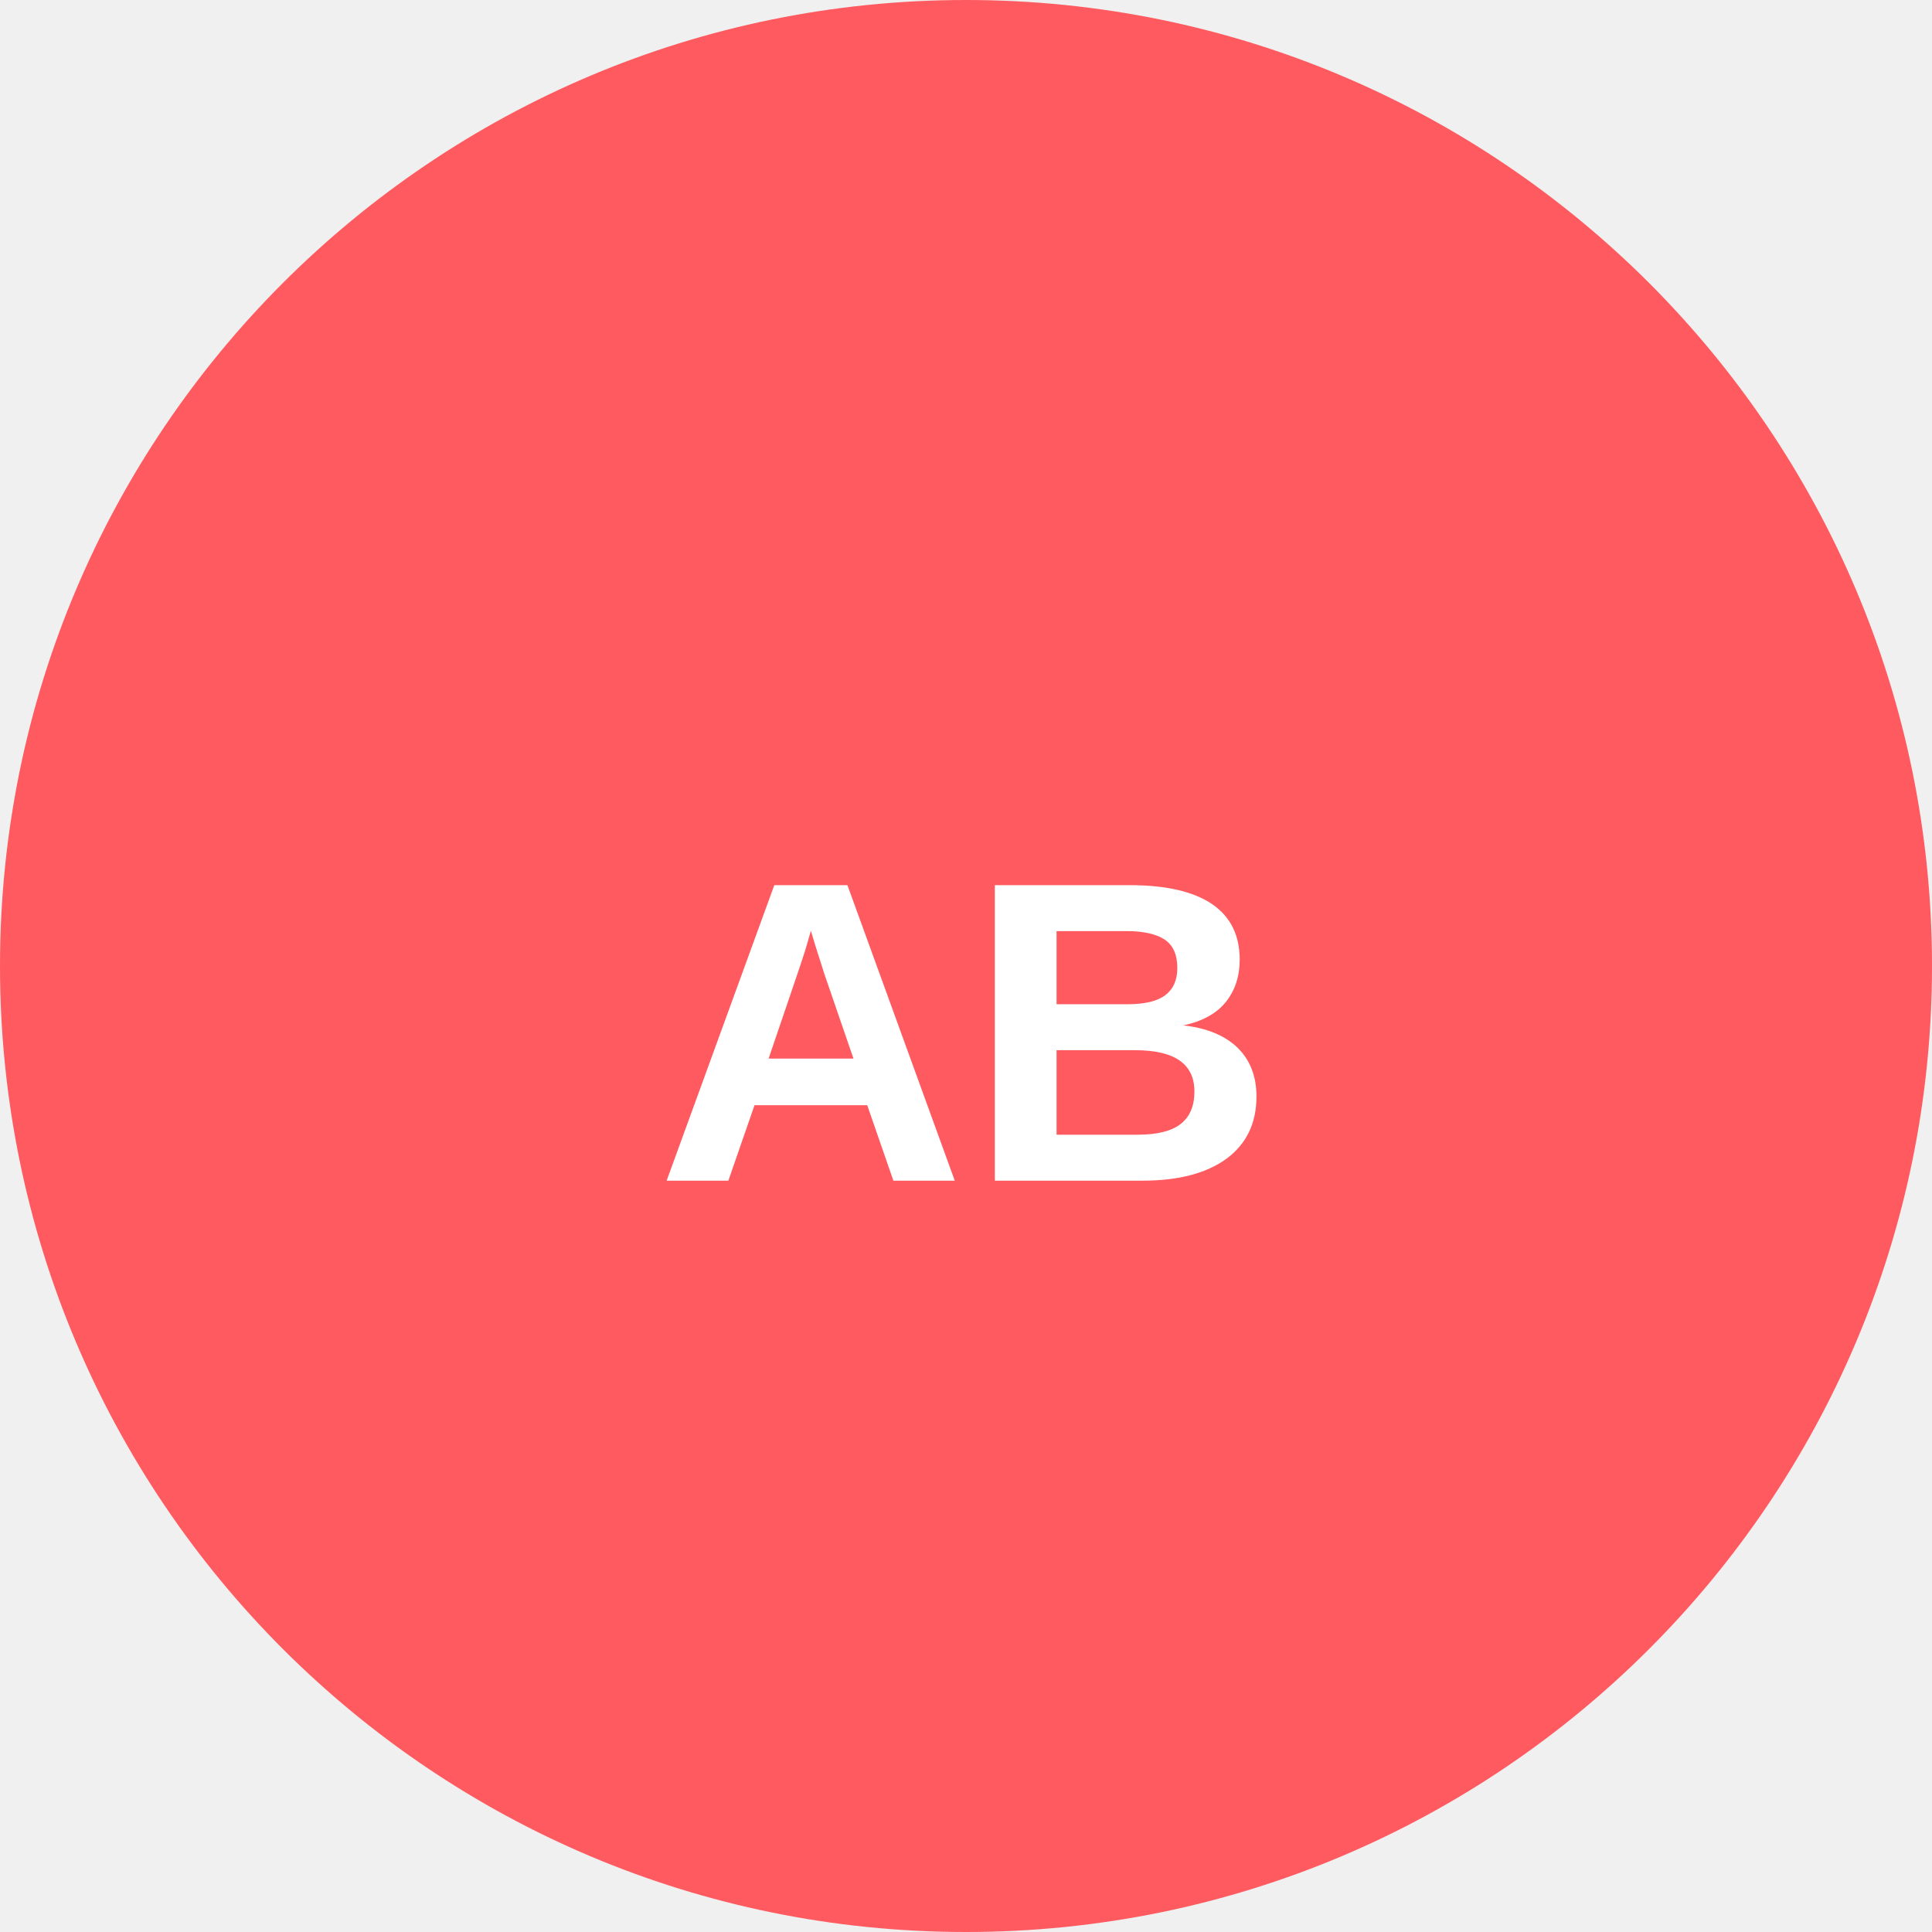
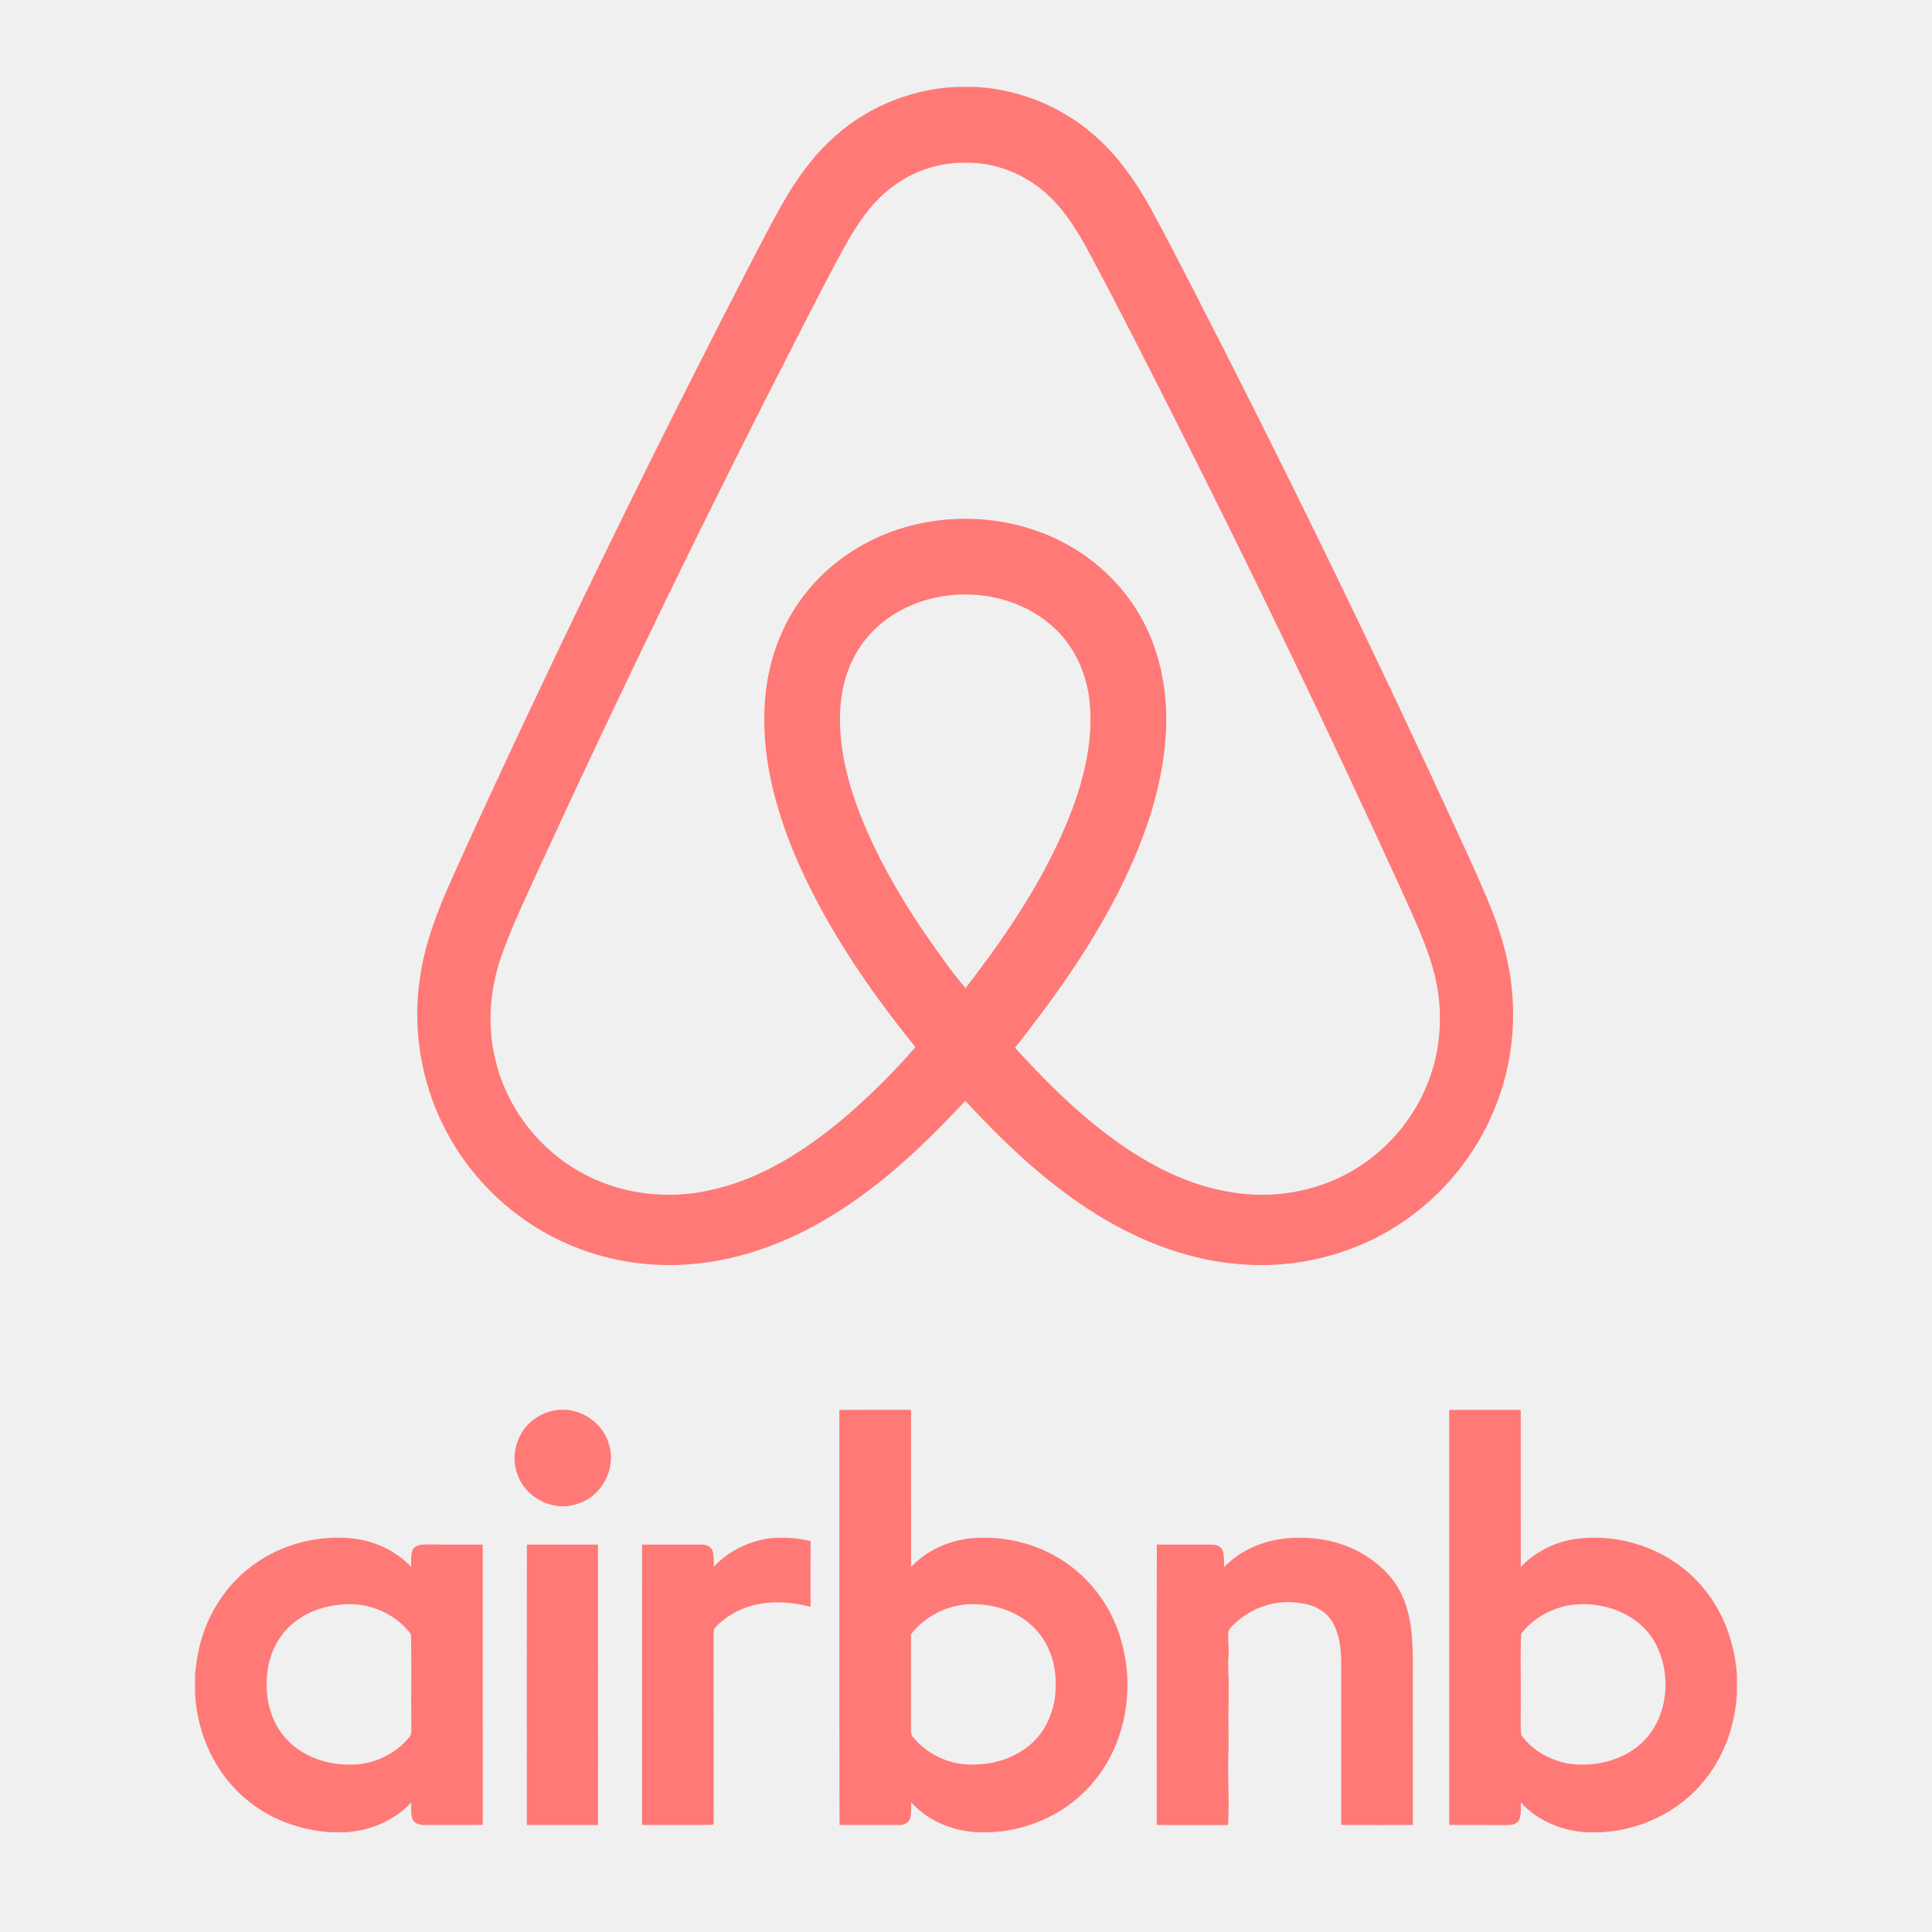
- <svg xmlns="http://www.w3.org/2000/svg" width="90" height="90" viewBox="0 0 90 90" fill="none">
-   <circle cx="45" cy="45" r="45" fill="#FF5A5F" />
-   <text x="45" y="55" text-anchor="middle" fill="white" font-family="Arial, sans-serif" font-size="20" font-weight="bold">AB</text>
+ <svg xmlns="http://www.w3.org/2000/svg" width="800px" height="800px" viewBox="0 0 200 200">
+   <g fill="#ff7977">
+     <path d="M156.633 104.602c-.039-3.504-.859-6.964-2.137-10.214-.986-2.516-2.131-4.966-3.249-7.425a1407.959 1407.959 0 0 0-28.003-57.54c-1.374-2.65-2.719-5.316-4.17-7.925-1.426-2.545-3.086-4.995-5.235-6.987-3.429-3.269-8.03-5.218-12.752-5.512h-2.174c-4.861.24-9.606 2.28-13.094 5.68-2.07 1.961-3.672 4.352-5.06 6.826-1.432 2.566-2.758 5.19-4.106 7.798a1418.216 1418.216 0 0 0-19.084 38.464c-3.676 7.73-7.321 15.473-10.827 23.279-1.454 3.252-2.769 6.615-3.264 10.165-.917 5.994.398 12.285 3.6 17.432 2.76 4.471 6.903 8.074 11.732 10.155a26.434 26.434 0 0 0 11.983 2.121c5.483-.291 10.77-2.261 15.409-5.136 5.175-3.176 9.601-7.4 13.722-11.822 3.832 4.13 7.933 8.071 12.667 11.16 4.572 3.008 9.785 5.186 15.268 5.704 5.955.622 12.125-.854 17.123-4.169a26.096 26.096 0 0 0 9.814-12.059 25.814 25.814 0 0 0 1.837-9.995zm-56.684-2.312c-1.495-1.76-2.812-3.664-4.135-5.554-2.226-3.265-4.25-6.678-5.878-10.284-1.334-2.992-2.405-6.133-2.823-9.395-.305-2.588-.232-5.288.718-7.745.85-2.304 2.484-4.3 4.554-5.619 4.932-3.183 11.962-2.839 16.431 1.022 2.262 1.927 3.613 4.776 3.953 7.704.445 3.892-.44 7.801-1.799 11.431-2.566 6.736-6.628 12.774-11.021 18.44zm48.393 8.255c-1.318 4.549-4.486 8.523-8.631 10.816-3.674 2.055-8.059 2.759-12.201 2.067-5.275-.821-10.008-3.62-14.109-6.924-3.014-2.422-5.728-5.19-8.328-8.043 4.105-5.192 7.972-10.624 10.926-16.562 2.578-5.2 4.537-10.834 4.723-16.681.105-3.71-.593-7.488-2.326-10.791-2.269-4.413-6.334-7.803-10.994-9.443-4.353-1.555-9.192-1.694-13.633-.428-4.188 1.185-8.013 3.702-10.634 7.191-2.307 3.042-3.622 6.782-3.927 10.575-.469 5.463.9 10.913 2.971 15.935 3.079 7.338 7.598 13.98 12.589 20.141a68.79 68.79 0 0 1-7.306 7.26c-4.052 3.429-8.688 6.414-13.94 7.55-4.246.953-8.827.479-12.721-1.491-4.561-2.273-8.063-6.554-9.384-11.475-1.01-3.615-.786-7.518.415-11.059.999-2.93 2.354-5.722 3.622-8.541a1408.352 1408.352 0 0 1 27.689-56.927c1.44-2.793 2.858-5.599 4.382-8.346 1.244-2.213 2.691-4.386 4.736-5.94a12.244 12.244 0 0 1 7.749-2.583c2.88-.034 5.743 1.027 7.946 2.878 2.176 1.807 3.646 4.279 4.966 6.743 2.984 5.605 5.85 11.275 8.717 16.939a1379.995 1379.995 0 0 1 23.582 49.054c1.139 2.564 2.358 5.108 3.125 7.814.937 3.337.968 6.941-.004 10.271zM57.249 146.038c2.464-.558 5.156 1.067 5.796 3.513.795 2.503-.785 5.413-3.301 6.137-2.458.864-5.377-.638-6.191-3.092-.772-2.068.054-4.564 1.888-5.787a5.09 5.09 0 0 1 1.808-.771zM73.891 162.195c1.484-1.613 3.575-2.624 5.729-2.946a13.452 13.452 0 0 1 4.295.272c-.018 2.271-.004 4.539-.008 6.811-2.209-.571-4.601-.689-6.769.109a8.062 8.062 0 0 0-3.1 2.037c-.186.159-.141.416-.158.637.013 6.345-.01 12.691.009 19.035-.022.244.037.519-.071.748-2.45.057-4.903.011-7.354.02.001-9.673-.008-19.348.006-29.021 2.064.009 4.129-.008 6.194.004.454-.026.938.207 1.104.65.163.53.111 1.095.123 1.644zM126.719 162.221c1.961-2.029 4.803-3.027 7.592-3.033 2.947-.074 5.967.797 8.244 2.709a8.97 8.97 0 0 1 3.115 4.687c.648 2.261.59 4.636.582 6.965.002 5.124 0 10.249.002 15.374-2.471-.004-4.941.016-7.412-.011.002-5.121 0-10.242.002-15.365 0-1.903.09-3.956-.922-5.651-.705-1.216-2.1-1.822-3.445-1.963-2.562-.41-5.238.609-7.004 2.477-.188.188-.349.426-.328.71-.024.792.096 1.587.028 2.38-.097 1.077.054 2.154.019 3.234a214.498 214.498 0 0 0-.008 6.109c-.14 2.693.104 5.395-.057 8.085-2.461-.008-4.92-.002-7.381-.003-.001-9.678-.018-19.354.009-29.031 1.903.015 3.81 0 5.712.006.492-.031 1.03.244 1.157.744.116.514.081 1.049.095 1.577zM54.539 188.924c-.001-9.677-.015-19.353.005-29.029 2.452.006 4.903.004 7.354.002.019 9.676.005 19.352.007 29.026-2.455 0-4.91-.002-7.366.001zM49.972 159.898c-1.943-.004-3.886.006-5.831-.011-.514-.003-1.17.022-1.421.562-.225.555-.139 1.171-.159 1.755-1.617-1.721-3.896-2.743-6.234-2.965-3.61-.324-7.351.677-10.25 2.869-2.388 1.764-4.153 4.315-5.077 7.125-.445 1.317-.668 2.699-.81 4.08v1.987c.207 4.159 2.057 8.273 5.284 10.954 2.434 2.062 5.562 3.214 8.731 3.415h1.652c2.512-.169 4.992-1.208 6.706-3.08.016.587-.067 1.209.153 1.771.229.455.769.58 1.238.562 2.005-.005 4.013.002 6.02-.009 0-9.669.006-19.342-.002-29.015zm-7.638 19.983c-1.5 1.796-3.843 2.858-6.183 2.784-2.508.019-5.111-.942-6.736-2.909-1.585-1.878-2.064-4.49-1.704-6.877.269-1.932 1.254-3.785 2.81-4.984 1.411-1.114 3.19-1.688 4.971-1.812 2.653-.232 5.45.938 7.046 3.08.09 3.154.002 6.316.042 9.475-.026.416.089.917-.246 1.243zM115.51 168.201c-1.142-2.793-3.168-5.221-5.736-6.805-2.645-1.646-5.817-2.39-8.918-2.179-2.449.161-4.842 1.206-6.542 2.992-.01-5.421 0-10.839-.005-16.26-2.472.001-4.946-.011-7.418.007.013 14.318-.021 28.643.018 42.96 2.047.005 4.096.01 6.144.005.509.04 1.058-.24 1.198-.755.101-.524.064-1.065.067-1.596 1.718 1.911 4.242 2.948 6.78 3.101h1.514c4.109-.206 8.138-2.132 10.717-5.361 3.612-4.429 4.317-10.867 2.181-16.109zm-8.645 12.214c-1.656 1.537-3.948 2.274-6.186 2.252-2.335.054-4.668-1.019-6.147-2.826-.183-.188-.243-.442-.228-.692.002-3.322.005-6.643 0-9.963 1.42-1.852 3.693-3.006 6.018-3.125 2.357-.069 4.83.623 6.56 2.285 1.648 1.529 2.452 3.822 2.4 6.043.048 2.218-.778 4.496-2.417 6.026zM176.503 164.609c-3.144-4.004-8.519-6.024-13.53-5.275-2.093.33-4.076 1.334-5.539 2.874-.016-5.418 0-10.836-.008-16.256-2.468-.003-4.934-.005-7.4.002-.002 14.319 0 28.642 0 42.963 1.945.015 3.895-.003 5.84.015.511.008 1.15-.033 1.412-.555.227-.564.142-1.193.158-1.786 1.705 1.868 4.174 2.9 6.672 3.082h1.666c4.064-.221 8.037-2.118 10.611-5.298 2.102-2.536 3.236-5.784 3.424-9.055v-1.941c-.233-3.158-1.299-6.294-3.306-8.77zm-5.776 14.972c-1.957 2.519-5.41 3.456-8.473 2.967-1.865-.372-3.674-1.379-4.777-2.951-.123-1.219-.012-2.452-.049-3.677.026-2.253-.056-4.513.037-6.762 1.122-1.547 2.918-2.539 4.766-2.949 3.42-.632 7.396.723 9.125 3.881 1.574 2.923 1.417 6.829-.629 9.491z" />
+   </g>
</svg>
